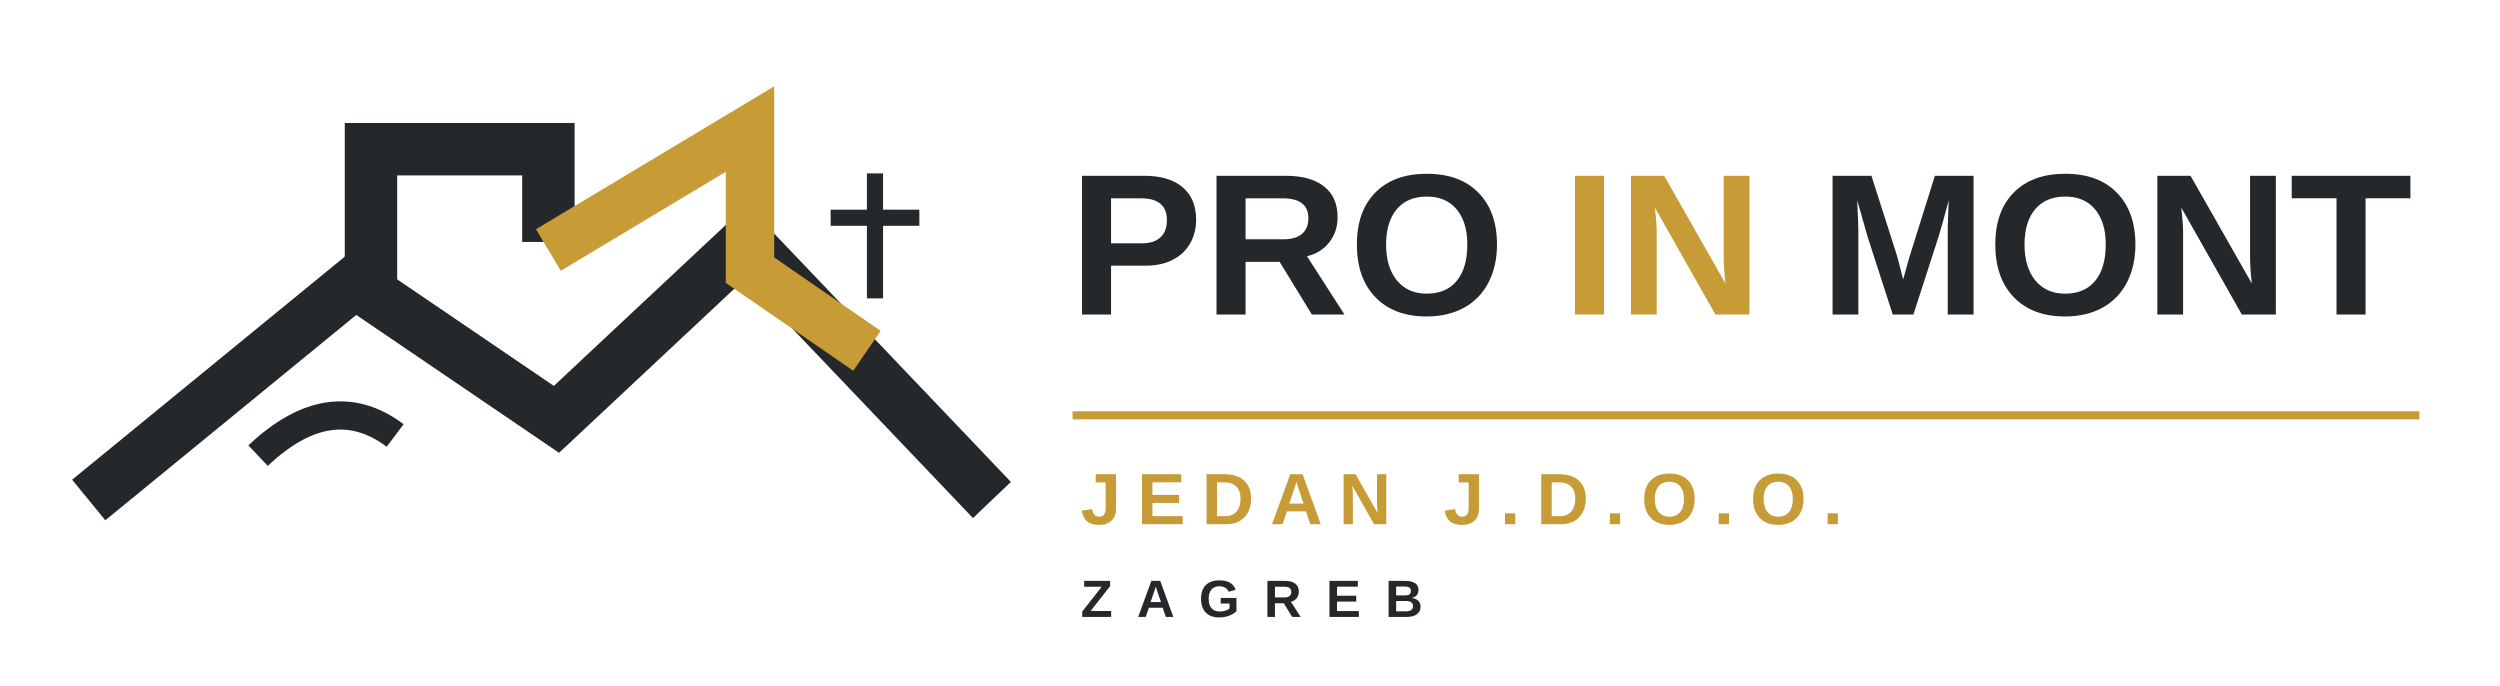
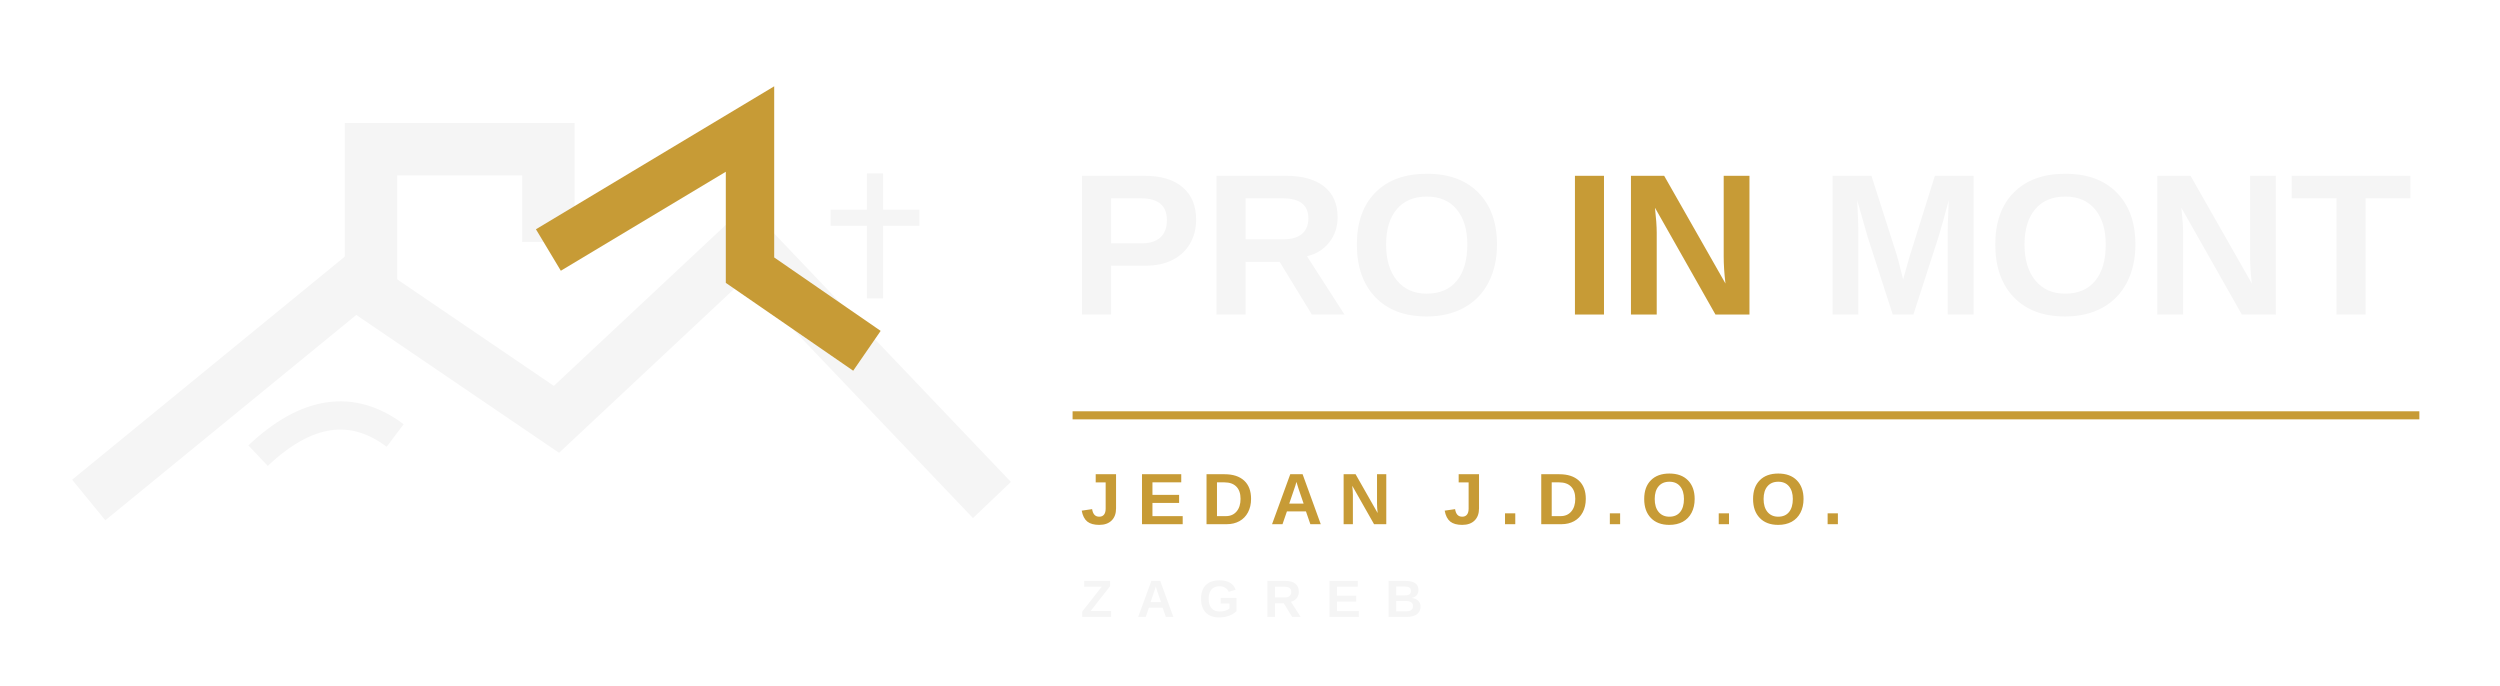
<svg xmlns="http://www.w3.org/2000/svg" viewBox="0 0 620 170">
  <rect width="620" height="170" fill="none" />
  <g transform="translate(10,12)">
-     <path d="M12 112 L78 58 L128 92 L175 48 L236 112" fill="none" stroke="#25282b" stroke-width="13" stroke-linejoin="miter" />
-     <path d="M82 66 L82 25 L126 25 L126 48" fill="none" stroke="#25282b" stroke-width="13" />
+     <path d="M12 112 L78 58 L128 92 L175 48 L236 112" fill="none" stroke="#f5f5f5" stroke-width="13" stroke-linejoin="miter" />
+     <path d="M82 66 L82 25 L126 25 L126 48" fill="none" stroke="#f5f5f5" stroke-width="13" />
    <path d="M126 50 L176 20 L176 55 L205 75" fill="none" stroke="#c79b36" stroke-width="12" />
-     <path d="M54 101 Q72 84 88 96" fill="none" stroke="#25282b" stroke-width="7" />
-     <path d="M196 42 L218 42 M207 31 L207 62" stroke="#25282b" stroke-width="4" />
+     <path d="M54 101 Q72 84 88 96" fill="none" stroke="#f5f5f5" stroke-width="7" />
+     <path d="M196 42 L218 42 M207 31 L207 62" stroke="#f5f5f5" stroke-width="4" />
  </g>
-   <text x="265" y="78" font-family="Arial, Helvetica, sans-serif" font-size="50" font-weight="800" fill="#25282b">PRO <tspan fill="#c79b36">IN</tspan> MONT</text>
+   <text x="265" y="78" font-family="Arial, Helvetica, sans-serif" font-size="50" font-weight="800" fill="#f5f5f5">PRO <tspan fill="#c79b36">IN</tspan> MONT</text>
  <line x1="266" y1="103" x2="600" y2="103" stroke="#c79b36" stroke-width="2" />
  <text x="268" y="130" font-family="Arial, Helvetica, sans-serif" font-size="18" font-weight="700" letter-spacing="4" fill="#c79b36">JEDAN J.D.O.O.</text>
-   <text x="268" y="153" font-family="Arial, Helvetica, sans-serif" font-size="13" font-weight="600" letter-spacing="6" fill="#25282b">ZAGREB</text>
+   <text x="268" y="153" font-family="Arial, Helvetica, sans-serif" font-size="13" font-weight="600" letter-spacing="6" fill="#f5f5f5">ZAGREB</text>
</svg>
